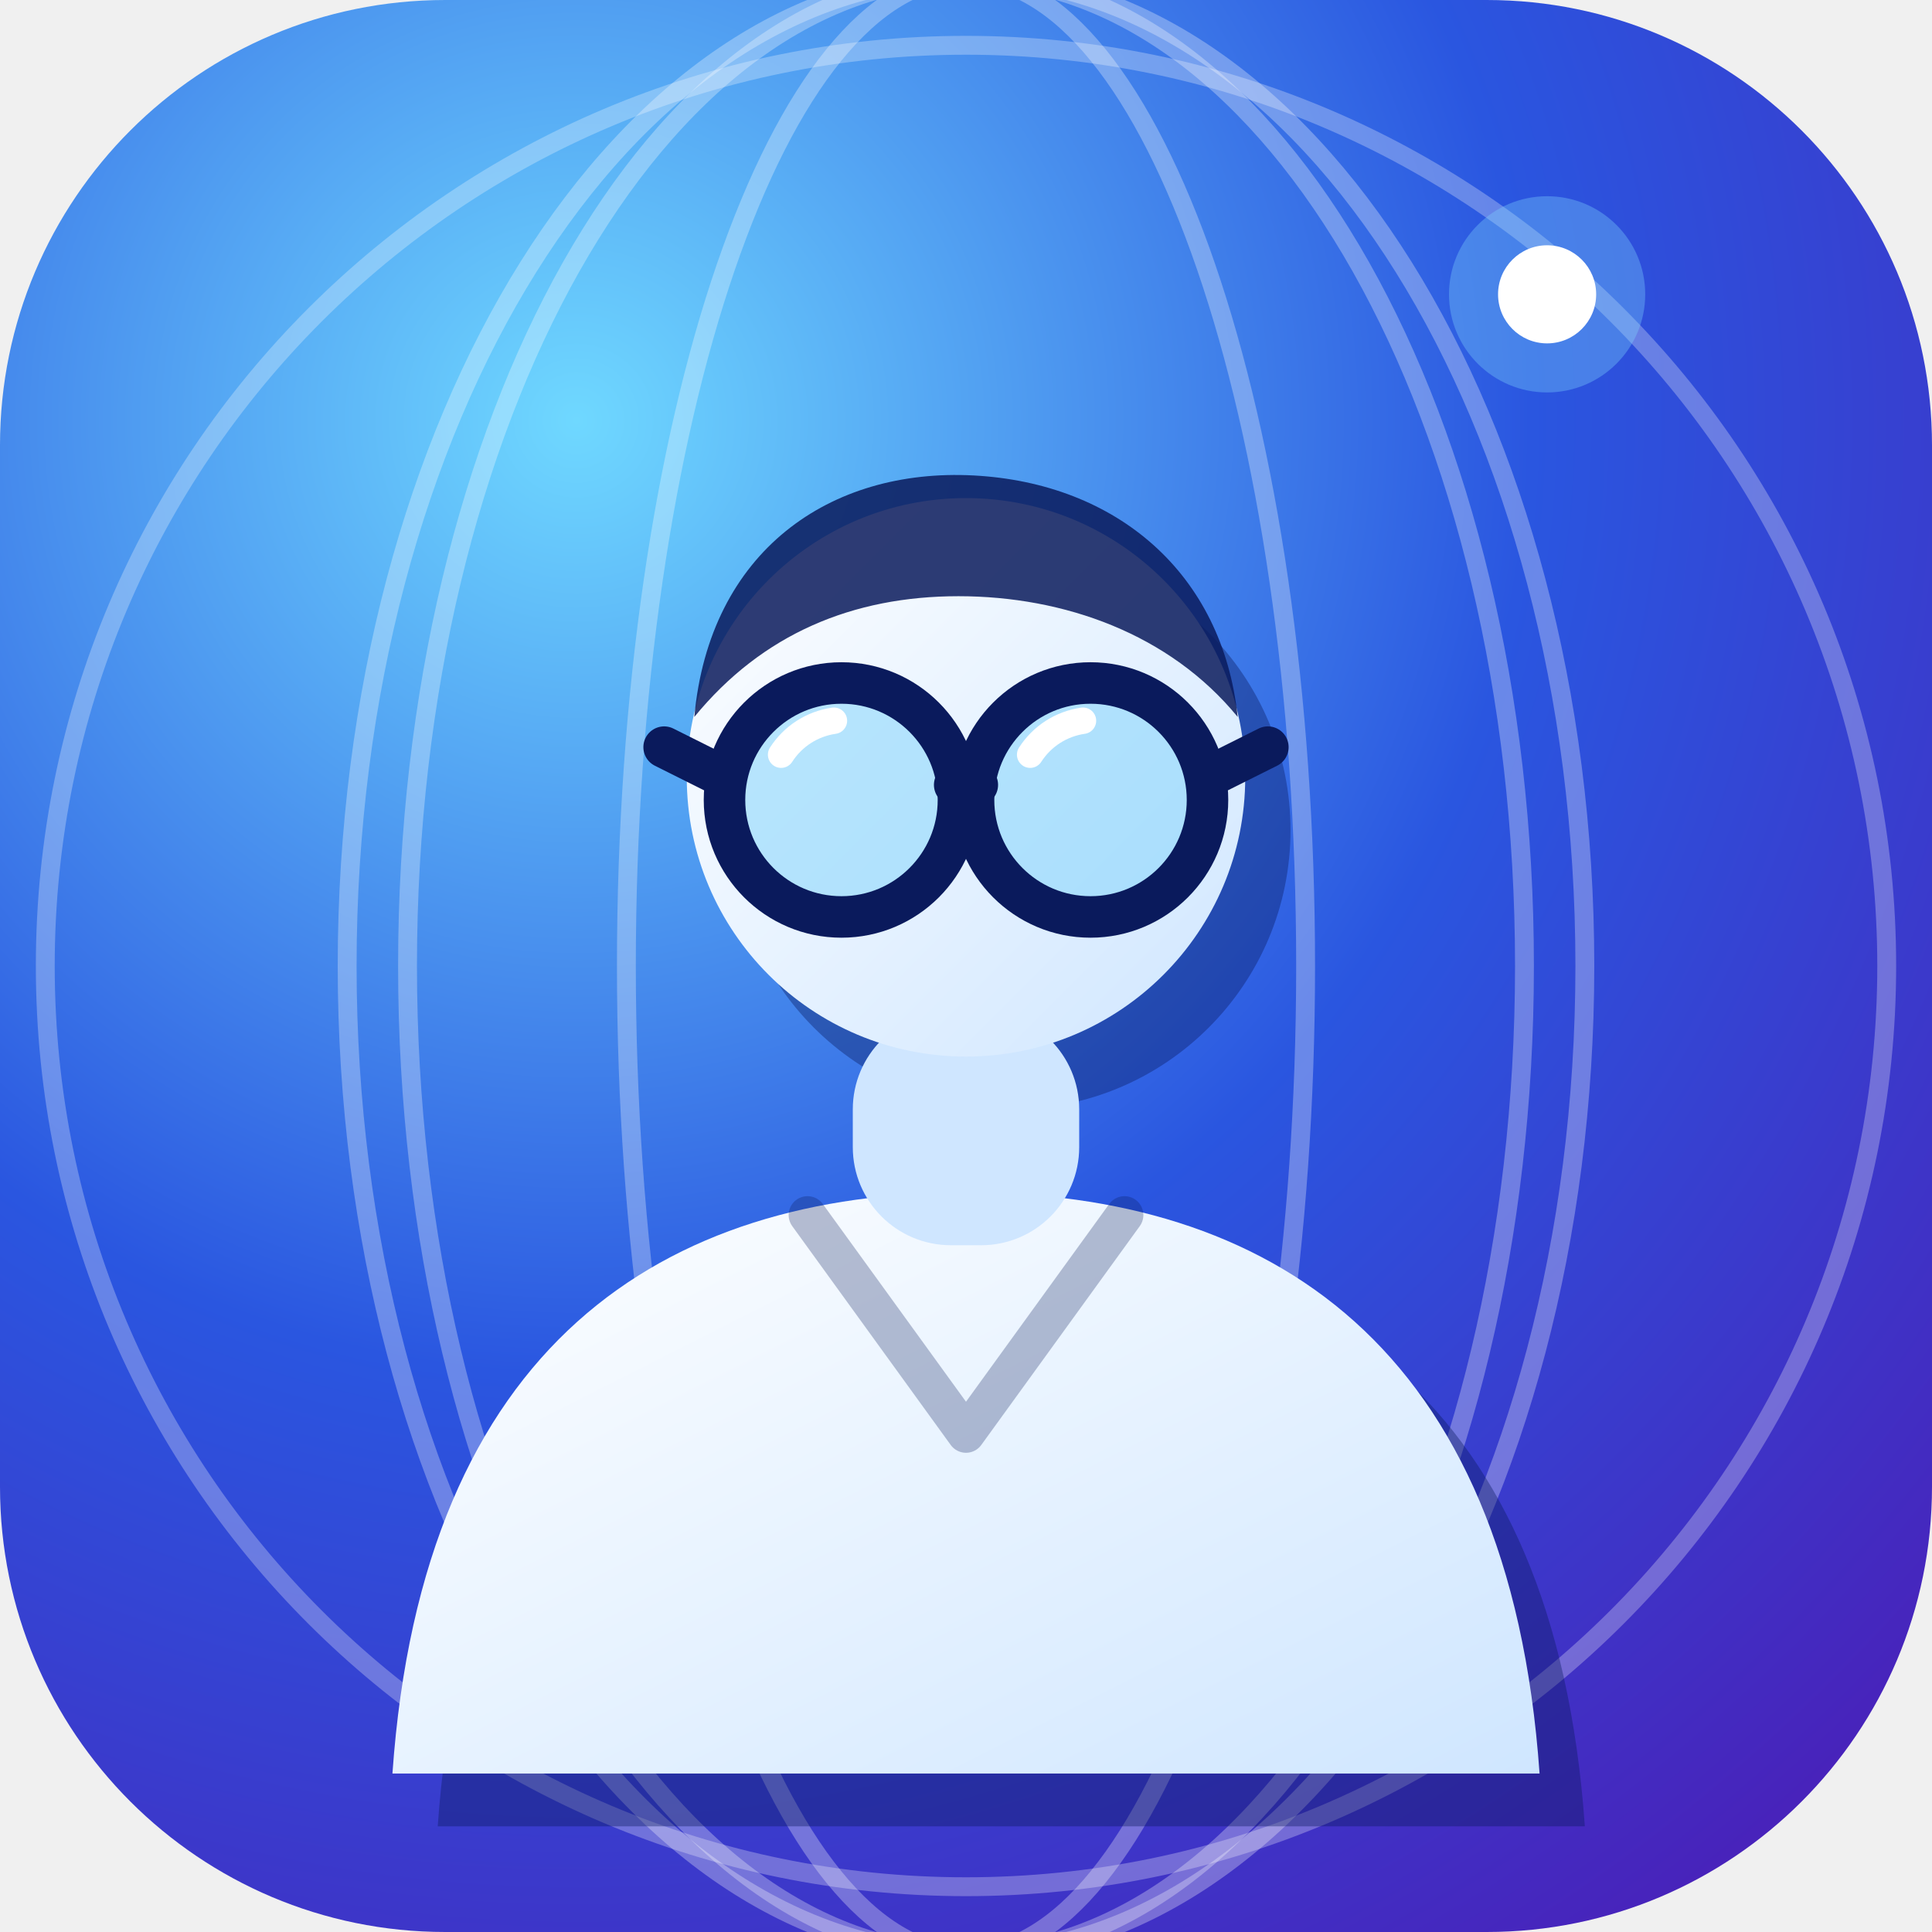
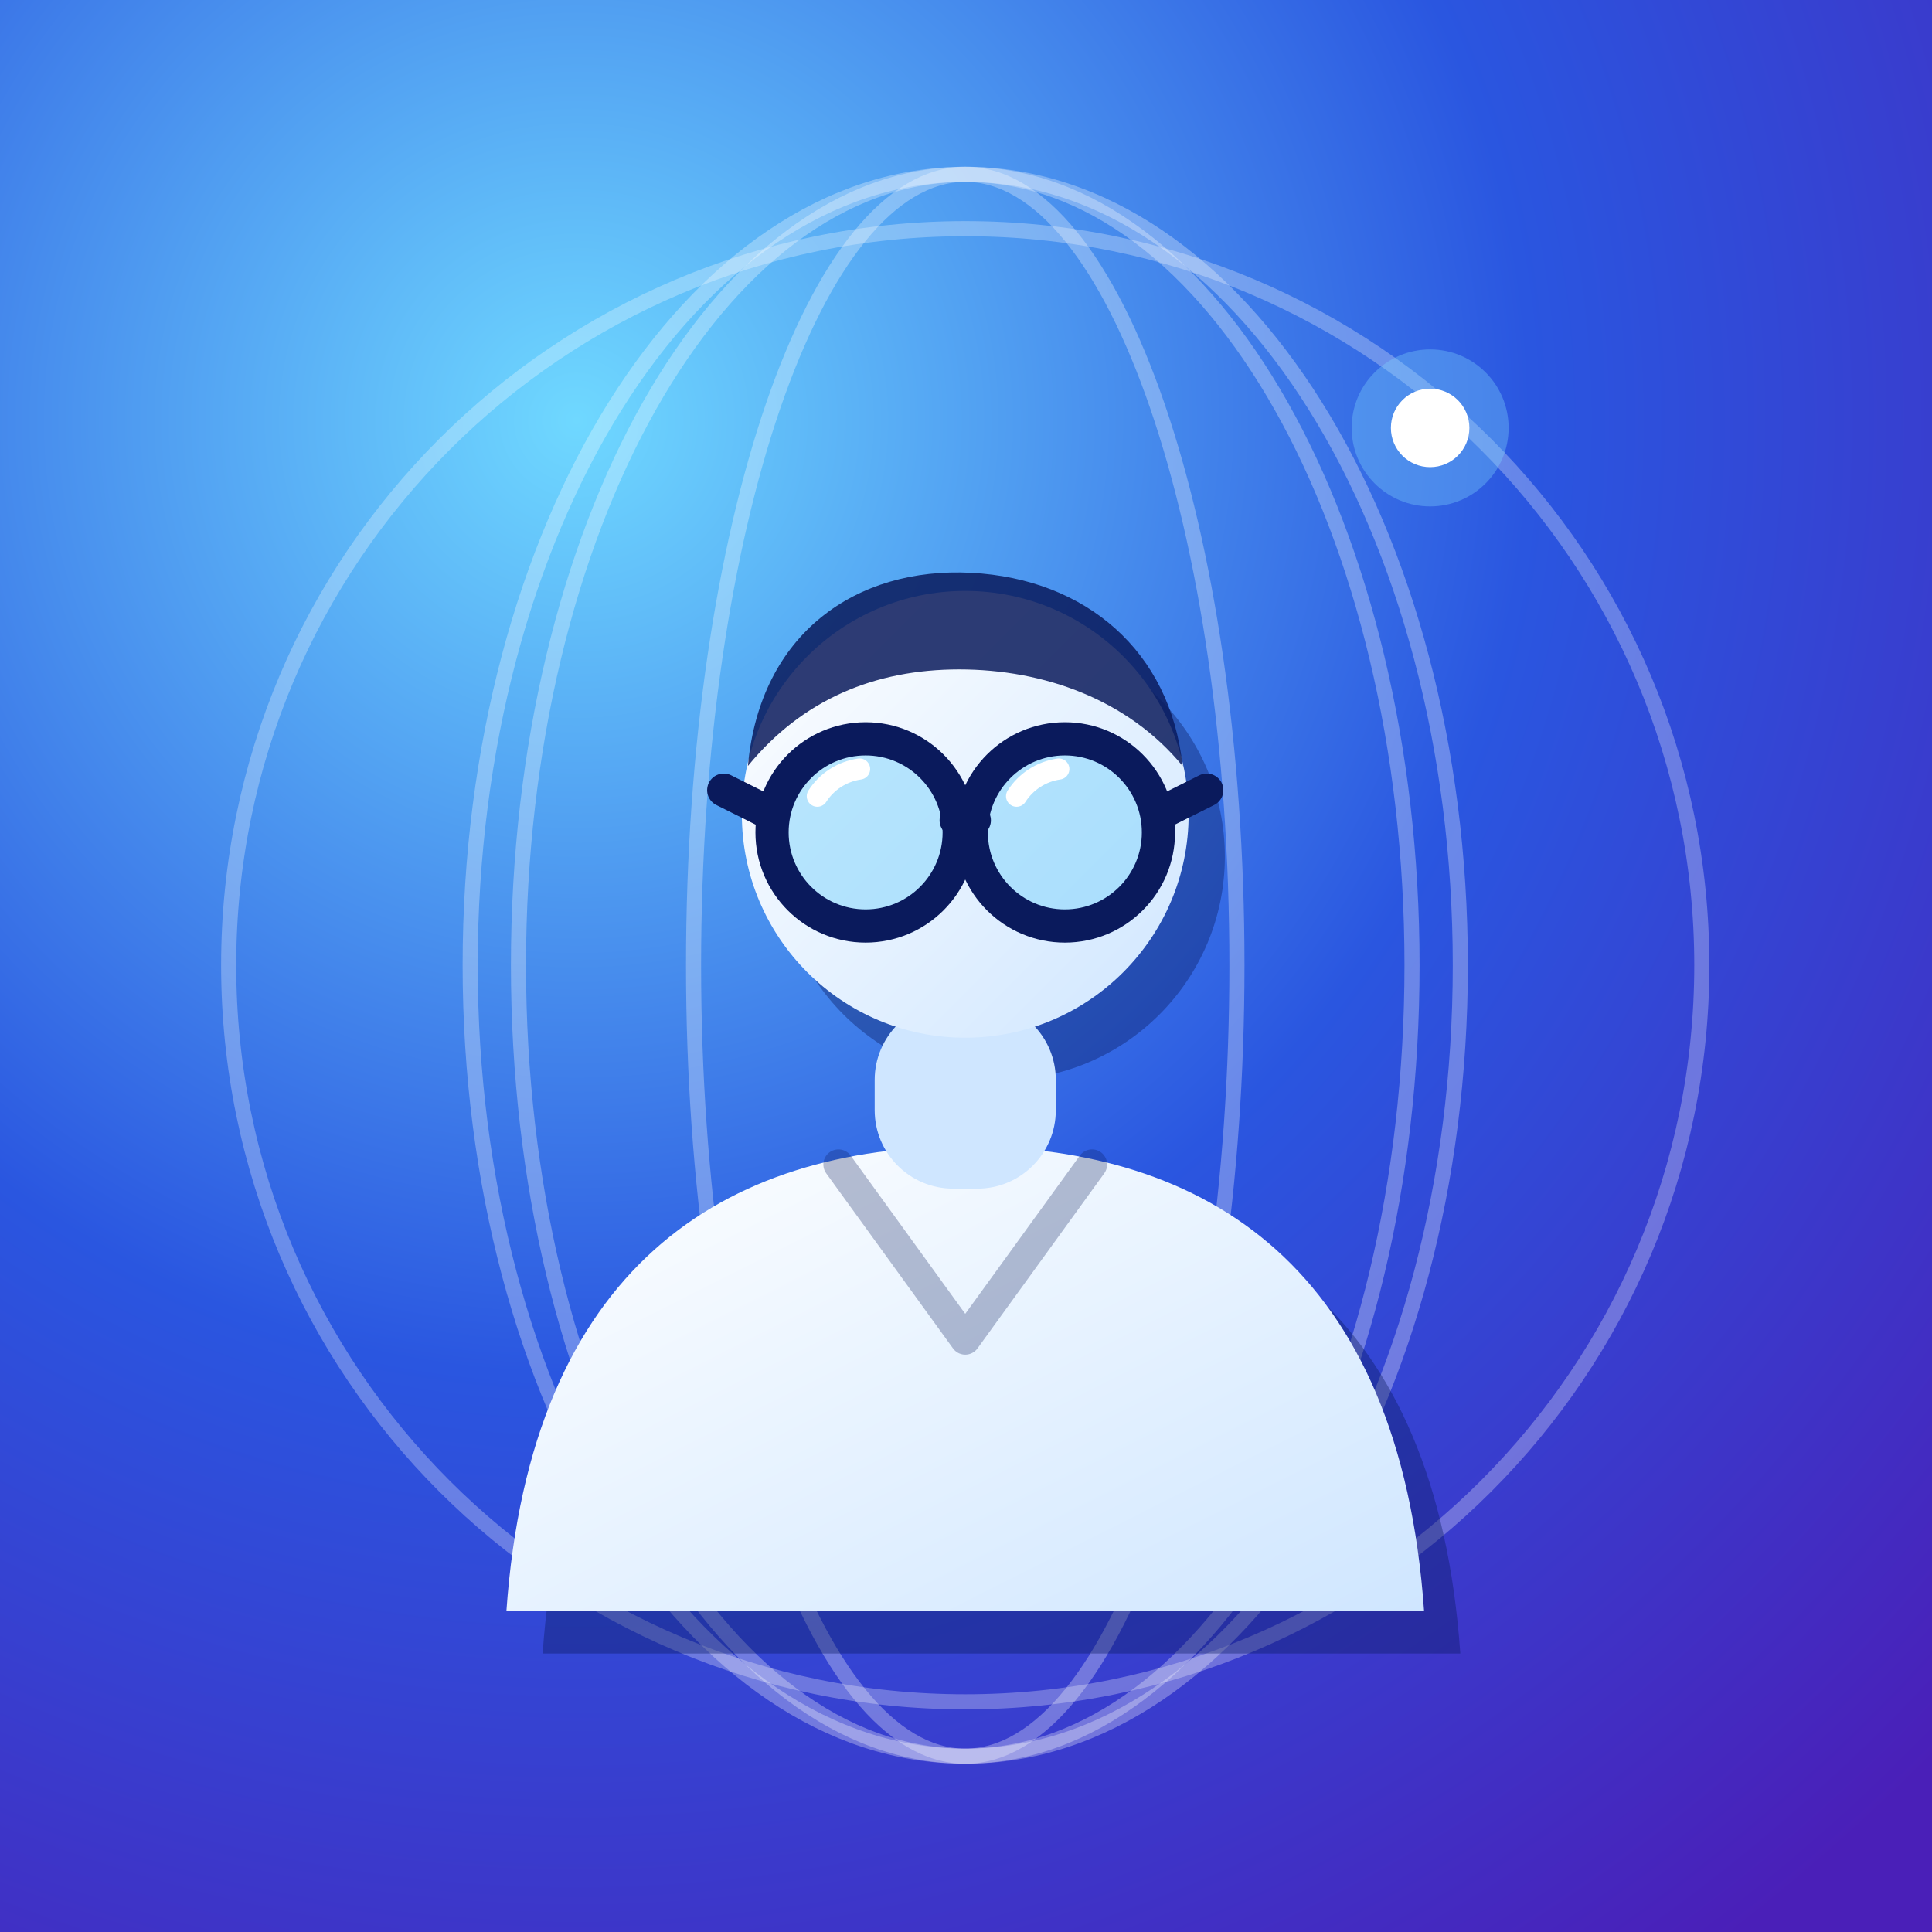
<svg xmlns="http://www.w3.org/2000/svg" viewBox="0 0 512 512" width="512" height="512">
  <defs>
    <radialGradient id="aig" cx=".3" cy=".22" r=".98">
      <stop offset="0" stop-color="#6fd8ff" />
      <stop offset=".5" stop-color="#2a56e0" />
      <stop offset="1" stop-color="#4a1fb8" />
    </radialGradient>
    <linearGradient id="aib" x1="0" y1="0" x2="1" y2="1">
      <stop offset="0" stop-color="#ffffff" />
      <stop offset="1" stop-color="#cfe6ff" />
    </linearGradient>
    <clipPath id="aic">
-       <rect width="512" height="512" rx="118" />
+       <rect width="512" height="512" rx="0" />
    </clipPath>
  </defs>
  <g clip-path="url(#aic)">
    <rect width="512" height="512" fill="url(#aig)" />
-     <g>
+     <g transform="translate(51 51) scale(.8)">
      <g fill="none" stroke="#fff" stroke-opacity=".3" stroke-width="5">
        <ellipse cx="256" cy="256" rx="164" ry="262" />
        <ellipse cx="256" cy="256" rx="90" ry="262" />
        <ellipse cx="256" cy="256" rx="148" ry="262" />
      </g>
      <circle cx="256" cy="256" r="244" fill="none" stroke="#fff" stroke-opacity=".28" stroke-width="5" />
      <g transform="translate(0 0)">
        <g transform="translate(12 14)" fill="#0a1a5c" fill-opacity=".38">
          <circle cx="256" cy="206" r="74" />
          <path d="M104 470C112 356 176 316 256 316s144 40 152 154z" />
        </g>
        <path d="M104 470C112 356 176 316 256 316s144 40 152 154z" fill="url(#aib)" />
        <path d="M214 322l42 58 42-58" fill="none" stroke="#0a1a5c" stroke-opacity=".28" stroke-width="10" stroke-linejoin="round" stroke-linecap="round" />
        <rect x="226" y="268" width="60" height="62" rx="26" fill="#cfe6ff" />
        <circle cx="256" cy="206" r="74" fill="url(#aib)" />
        <path d="M184 190c4-44 36-66 74-64 38 2 66 26 70 64-18-22-46-32-74-32-28 0-52 10-70 32z" fill="#0a1a5c" fill-opacity=".85" />
        <g stroke="#0a1a5c" stroke-width="11" stroke-linecap="round" fill="none">
          <circle cx="223" cy="212" r="31" fill="#7dd3fc" fill-opacity=".5" />
          <circle cx="289" cy="212" r="31" fill="#7dd3fc" fill-opacity=".5" />
          <path d="M253 208q3-8 6 0M192 206l-16-8M320 206l16-8" />
        </g>
        <path d="M207 200a20 20 0 0 1 14-9M273 200a20 20 0 0 1 14-9" stroke="#fff" stroke-width="7" stroke-linecap="round" fill="none" />
      </g>
      <g>
        <circle cx="410" cy="78" r="26" fill="#7dd3fc" opacity=".35" />
        <circle cx="410" cy="78" r="13" fill="#fff" />
      </g>
    </g>
  </g>
</svg>
